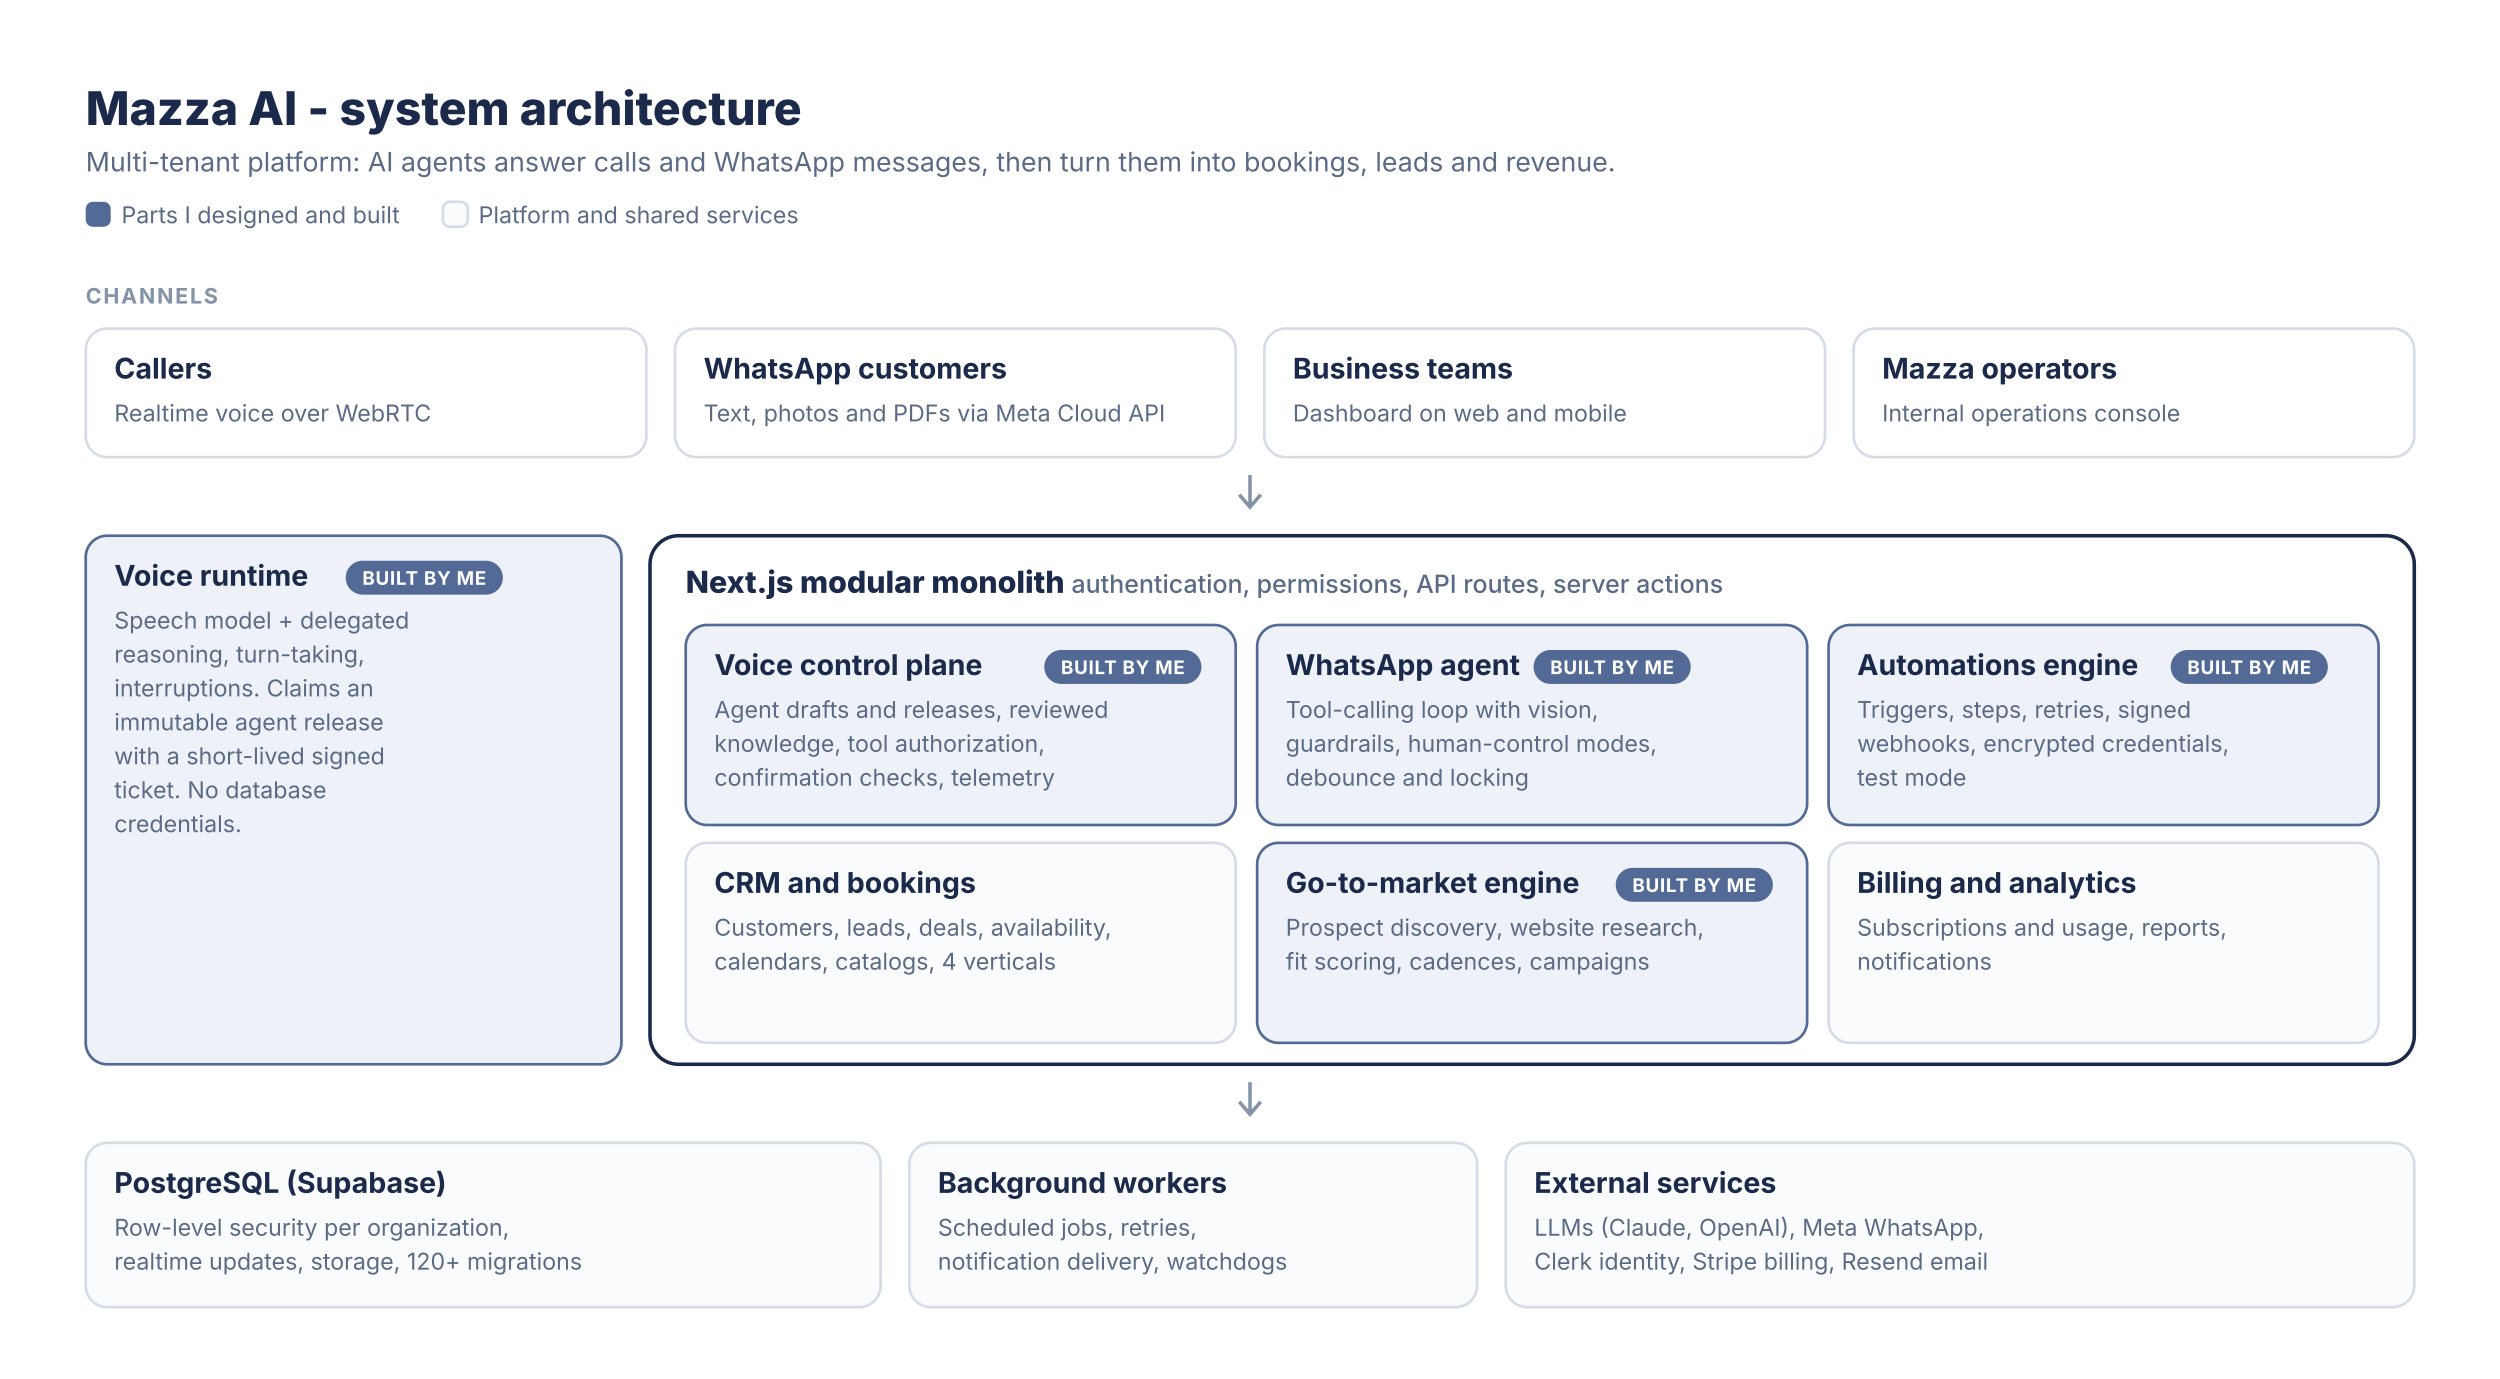
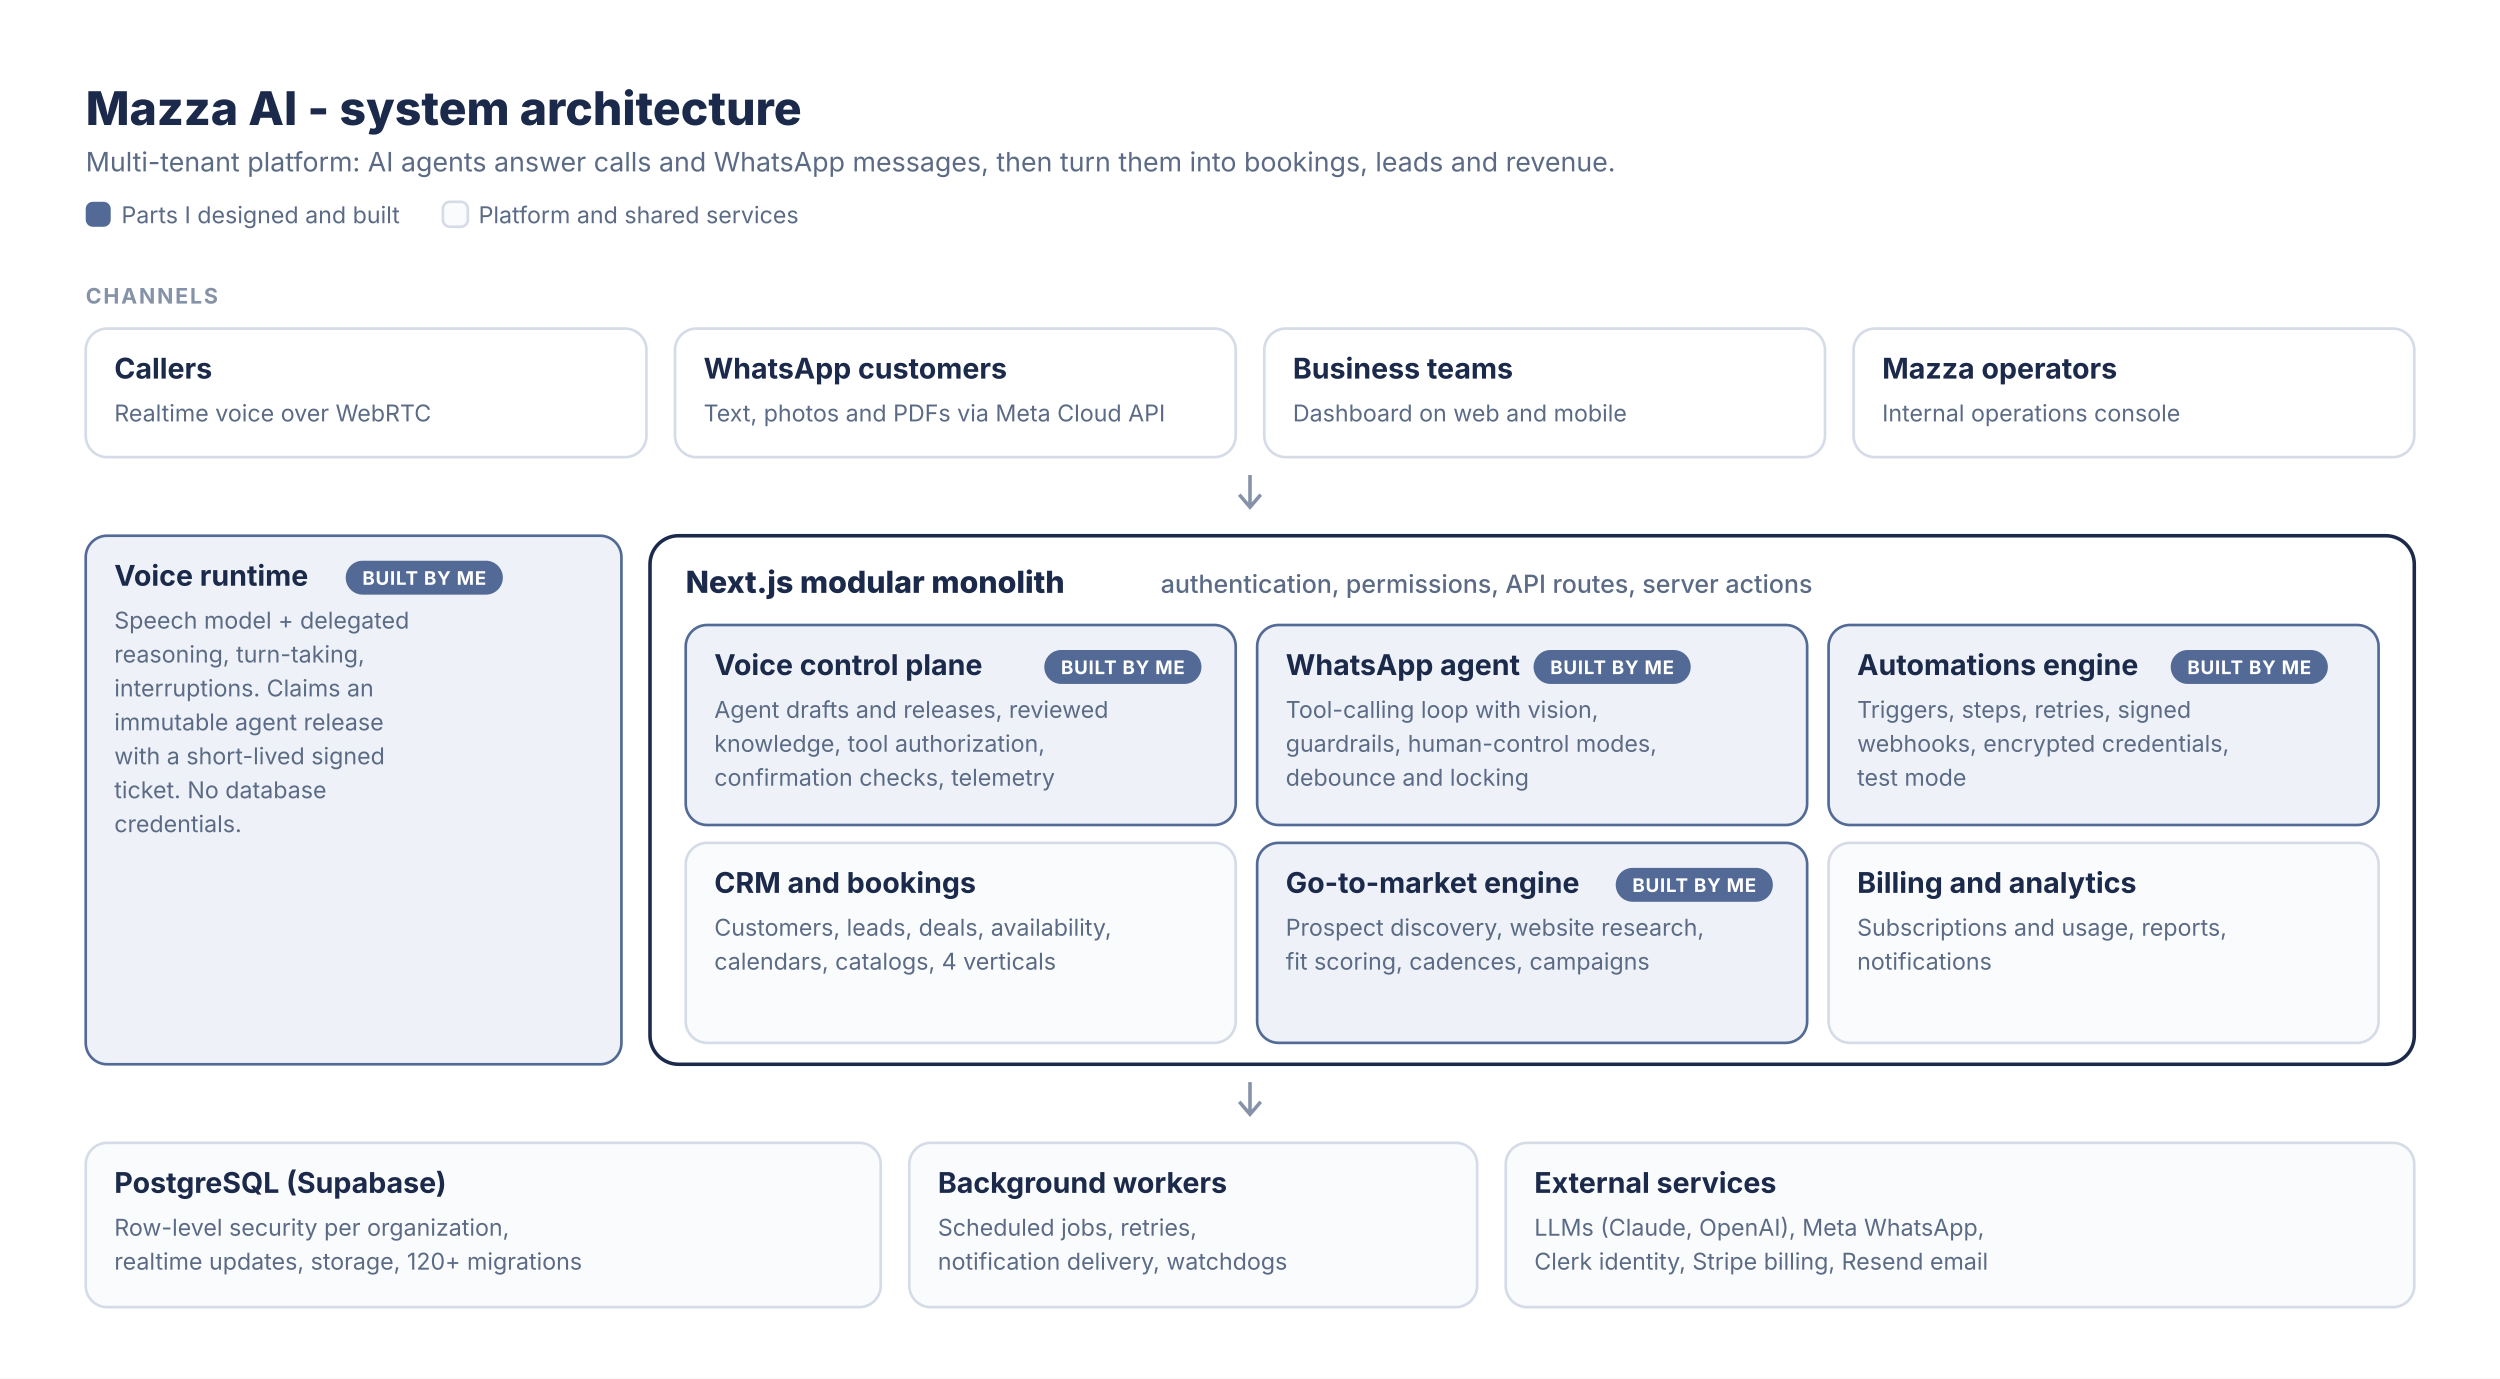
<svg xmlns="http://www.w3.org/2000/svg" width="1400" height="772" viewBox="0 0 1400 772" font-family="Inter,Segoe UI,Helvetica,Arial,sans-serif">
  <rect width="1400" height="772" fill="#FFFFFF" />
  <text x="48" y="70" font-size="26" font-weight="800" fill="#1B2A4A">Mazza AI - system architecture</text>
  <text x="48" y="96" font-size="15" font-weight="400" fill="#5B6B85">Multi-tenant platform: AI agents answer calls and WhatsApp messages, then turn them into bookings, leads and revenue.</text>
  <rect x="48" y="113" width="14" height="14" rx="4" fill="#526A95" />
  <text x="68" y="125" font-size="13" font-weight="400" fill="#5B6B85">Parts I designed and built</text>
  <rect x="248" y="113" width="14" height="14" rx="4" fill="#FAFBFC" stroke="#D5DCE8" stroke-width="1.5" />
  <text x="268" y="125" font-size="13" font-weight="400" fill="#5B6B85">Platform and shared services</text>
  <text x="48" y="170" font-size="12" font-weight="700" fill="#8592A8" letter-spacing="1">CHANNELS</text>
  <rect x="48.0" y="184" width="314.0" height="72" rx="12" fill="#FFFFFF" stroke="#D5DCE8" stroke-width="1.5" />
  <text x="64.0" y="212" font-size="16" font-weight="700" fill="#1B2A4A">Callers</text>
  <text x="64.0" y="236" font-size="13" font-weight="400" fill="#5B6B85">Realtime voice over WebRTC</text>
  <rect x="378.0" y="184" width="314.0" height="72" rx="12" fill="#FFFFFF" stroke="#D5DCE8" stroke-width="1.5" />
  <text x="394.0" y="212" font-size="16" font-weight="700" fill="#1B2A4A">WhatsApp customers</text>
  <text x="394.0" y="236" font-size="13" font-weight="400" fill="#5B6B85">Text, photos and PDFs via Meta Cloud API</text>
  <rect x="708.0" y="184" width="314.0" height="72" rx="12" fill="#FFFFFF" stroke="#D5DCE8" stroke-width="1.5" />
  <text x="724.0" y="212" font-size="16" font-weight="700" fill="#1B2A4A">Business teams</text>
  <text x="724.0" y="236" font-size="13" font-weight="400" fill="#5B6B85">Dashboard on web and mobile</text>
  <rect x="1038.0" y="184" width="314.0" height="72" rx="12" fill="#FFFFFF" stroke="#D5DCE8" stroke-width="1.5" />
  <text x="1054.0" y="212" font-size="16" font-weight="700" fill="#1B2A4A">Mazza operators</text>
  <text x="1054.0" y="236" font-size="13" font-weight="400" fill="#5B6B85">Internal operations console</text>
  <path d="M700 266 v18 m-6 -7 l6 7 l6 -7" stroke="#8592A8" stroke-width="2" fill="none" />
  <rect x="48" y="300" width="300" height="296" rx="12" fill="#EEF2F8" stroke="#526A95" stroke-width="1.5" />
  <text x="64" y="328" font-size="16" font-weight="700" fill="#1B2A4A">Voice runtime</text>
  <rect x="193.6" y="314" width="88" height="19" rx="9.5" fill="#526A95" />
  <text x="237.6" y="327.5" font-size="10.5" font-weight="700" fill="#FFFFFF" text-anchor="middle" letter-spacing="0.4">BUILT BY ME</text>
  <text x="64" y="352" font-size="13" font-weight="400" fill="#5B6B85">Speech model + delegated</text>
  <text x="64" y="371" font-size="13" font-weight="400" fill="#5B6B85">reasoning, turn-taking,</text>
  <text x="64" y="390" font-size="13" font-weight="400" fill="#5B6B85">interruptions. Claims an</text>
  <text x="64" y="409" font-size="13" font-weight="400" fill="#5B6B85">immutable agent release</text>
  <text x="64" y="428" font-size="13" font-weight="400" fill="#5B6B85">with a short-lived signed</text>
  <text x="64" y="447" font-size="13" font-weight="400" fill="#5B6B85">ticket. No database</text>
  <text x="64" y="466" font-size="13" font-weight="400" fill="#5B6B85">credentials.</text>
  <rect x="364" y="300" width="988" height="296" rx="16" fill="#FFFFFF" stroke="#1B2A4A" stroke-width="2" />
  <text x="384" y="332" font-size="17" font-weight="800" fill="#1B2A4A">Next.js modular monolith</text>
-   <text x="600" y="332" font-size="14" font-weight="500" fill="#5B6B85">authentication, permissions, API routes, server actions</text>
+   <text x="650" y="332" font-size="14" font-weight="500" fill="#5B6B85">authentication, permissions, API routes, server actions</text>
  <rect x="384.0" y="350" width="308.0" height="112" rx="12" fill="#EEF2F8" stroke="#526A95" stroke-width="1.5" />
  <text x="400.0" y="378" font-size="16" font-weight="700" fill="#1B2A4A">Voice control plane</text>
  <rect x="584.8" y="364" width="88" height="19" rx="9.5" fill="#526A95" />
  <text x="628.8" y="377.5" font-size="10.5" font-weight="700" fill="#FFFFFF" text-anchor="middle" letter-spacing="0.4">BUILT BY ME</text>
  <text x="400.0" y="402" font-size="13" font-weight="400" fill="#5B6B85">Agent drafts and releases, reviewed</text>
  <text x="400.0" y="421" font-size="13" font-weight="400" fill="#5B6B85">knowledge, tool authorization,</text>
  <text x="400.0" y="440" font-size="13" font-weight="400" fill="#5B6B85">confirmation checks, telemetry</text>
  <rect x="704.0" y="350" width="308.0" height="112" rx="12" fill="#EEF2F8" stroke="#526A95" stroke-width="1.5" />
  <text x="720.0" y="378" font-size="16" font-weight="700" fill="#1B2A4A">WhatsApp agent</text>
  <rect x="858.8" y="364" width="88" height="19" rx="9.5" fill="#526A95" />
  <text x="902.8" y="377.5" font-size="10.5" font-weight="700" fill="#FFFFFF" text-anchor="middle" letter-spacing="0.4">BUILT BY ME</text>
  <text x="720.0" y="402" font-size="13" font-weight="400" fill="#5B6B85">Tool-calling loop with vision,</text>
  <text x="720.0" y="421" font-size="13" font-weight="400" fill="#5B6B85">guardrails, human-control modes,</text>
  <text x="720.0" y="440" font-size="13" font-weight="400" fill="#5B6B85">debounce and locking</text>
  <rect x="1024.0" y="350" width="308.0" height="112" rx="12" fill="#EEF2F8" stroke="#526A95" stroke-width="1.5" />
  <text x="1040.0" y="378" font-size="16" font-weight="700" fill="#1B2A4A">Automations engine</text>
  <rect x="1215.6" y="364" width="88" height="19" rx="9.5" fill="#526A95" />
  <text x="1259.6" y="377.5" font-size="10.5" font-weight="700" fill="#FFFFFF" text-anchor="middle" letter-spacing="0.4">BUILT BY ME</text>
  <text x="1040.0" y="402" font-size="13" font-weight="400" fill="#5B6B85">Triggers, steps, retries, signed</text>
  <text x="1040.0" y="421" font-size="13" font-weight="400" fill="#5B6B85">webhooks, encrypted credentials,</text>
  <text x="1040.0" y="440" font-size="13" font-weight="400" fill="#5B6B85">test mode</text>
  <rect x="384.0" y="472" width="308.0" height="112" rx="12" fill="#FAFBFC" stroke="#D5DCE8" stroke-width="1.5" />
  <text x="400.0" y="500" font-size="16" font-weight="700" fill="#1B2A4A">CRM and bookings</text>
  <text x="400.0" y="524" font-size="13" font-weight="400" fill="#5B6B85">Customers, leads, deals, availability,</text>
  <text x="400.0" y="543" font-size="13" font-weight="400" fill="#5B6B85">calendars, catalogs, 4 verticals</text>
  <rect x="704.0" y="472" width="308.0" height="112" rx="12" fill="#EEF2F8" stroke="#526A95" stroke-width="1.5" />
  <text x="720.0" y="500" font-size="16" font-weight="700" fill="#1B2A4A">Go-to-market engine</text>
  <rect x="904.8" y="486" width="88" height="19" rx="9.5" fill="#526A95" />
  <text x="948.8" y="499.5" font-size="10.5" font-weight="700" fill="#FFFFFF" text-anchor="middle" letter-spacing="0.4">BUILT BY ME</text>
  <text x="720.0" y="524" font-size="13" font-weight="400" fill="#5B6B85">Prospect discovery, website research,</text>
  <text x="720.0" y="543" font-size="13" font-weight="400" fill="#5B6B85">fit scoring, cadences, campaigns</text>
  <rect x="1024.0" y="472" width="308.0" height="112" rx="12" fill="#FAFBFC" stroke="#D5DCE8" stroke-width="1.5" />
  <text x="1040.0" y="500" font-size="16" font-weight="700" fill="#1B2A4A">Billing and analytics</text>
  <text x="1040.0" y="524" font-size="13" font-weight="400" fill="#5B6B85">Subscriptions and usage, reports,</text>
  <text x="1040.0" y="543" font-size="13" font-weight="400" fill="#5B6B85">notifications</text>
  <path d="M700 606 v18 m-6 -7 l6 7 l6 -7" stroke="#8592A8" stroke-width="2" fill="none" />
  <rect x="48" y="640" width="445.2" height="92" rx="12" fill="#FAFBFC" stroke="#D5DCE8" stroke-width="1.5" />
  <text x="64" y="668" font-size="16" font-weight="700" fill="#1B2A4A">PostgreSQL (Supabase)</text>
  <text x="64" y="692" font-size="13" font-weight="400" fill="#5B6B85">Row-level security per organization,</text>
  <text x="64" y="711" font-size="13" font-weight="400" fill="#5B6B85">realtime updates, storage, 120+ migrations</text>
  <rect x="509.2" y="640" width="318.0" height="92" rx="12" fill="#FAFBFC" stroke="#D5DCE8" stroke-width="1.5" />
  <text x="525.2" y="668" font-size="16" font-weight="700" fill="#1B2A4A">Background workers</text>
  <text x="525.2" y="692" font-size="13" font-weight="400" fill="#5B6B85">Scheduled jobs, retries,</text>
  <text x="525.2" y="711" font-size="13" font-weight="400" fill="#5B6B85">notification delivery, watchdogs</text>
  <rect x="843.2" y="640" width="508.8" height="92" rx="12" fill="#FAFBFC" stroke="#D5DCE8" stroke-width="1.5" />
  <text x="859.2" y="668" font-size="16" font-weight="700" fill="#1B2A4A">External services</text>
  <text x="859.2" y="692" font-size="13" font-weight="400" fill="#5B6B85">LLMs (Claude, OpenAI), Meta WhatsApp,</text>
  <text x="859.2" y="711" font-size="13" font-weight="400" fill="#5B6B85">Clerk identity, Stripe billing, Resend email</text>
</svg>
